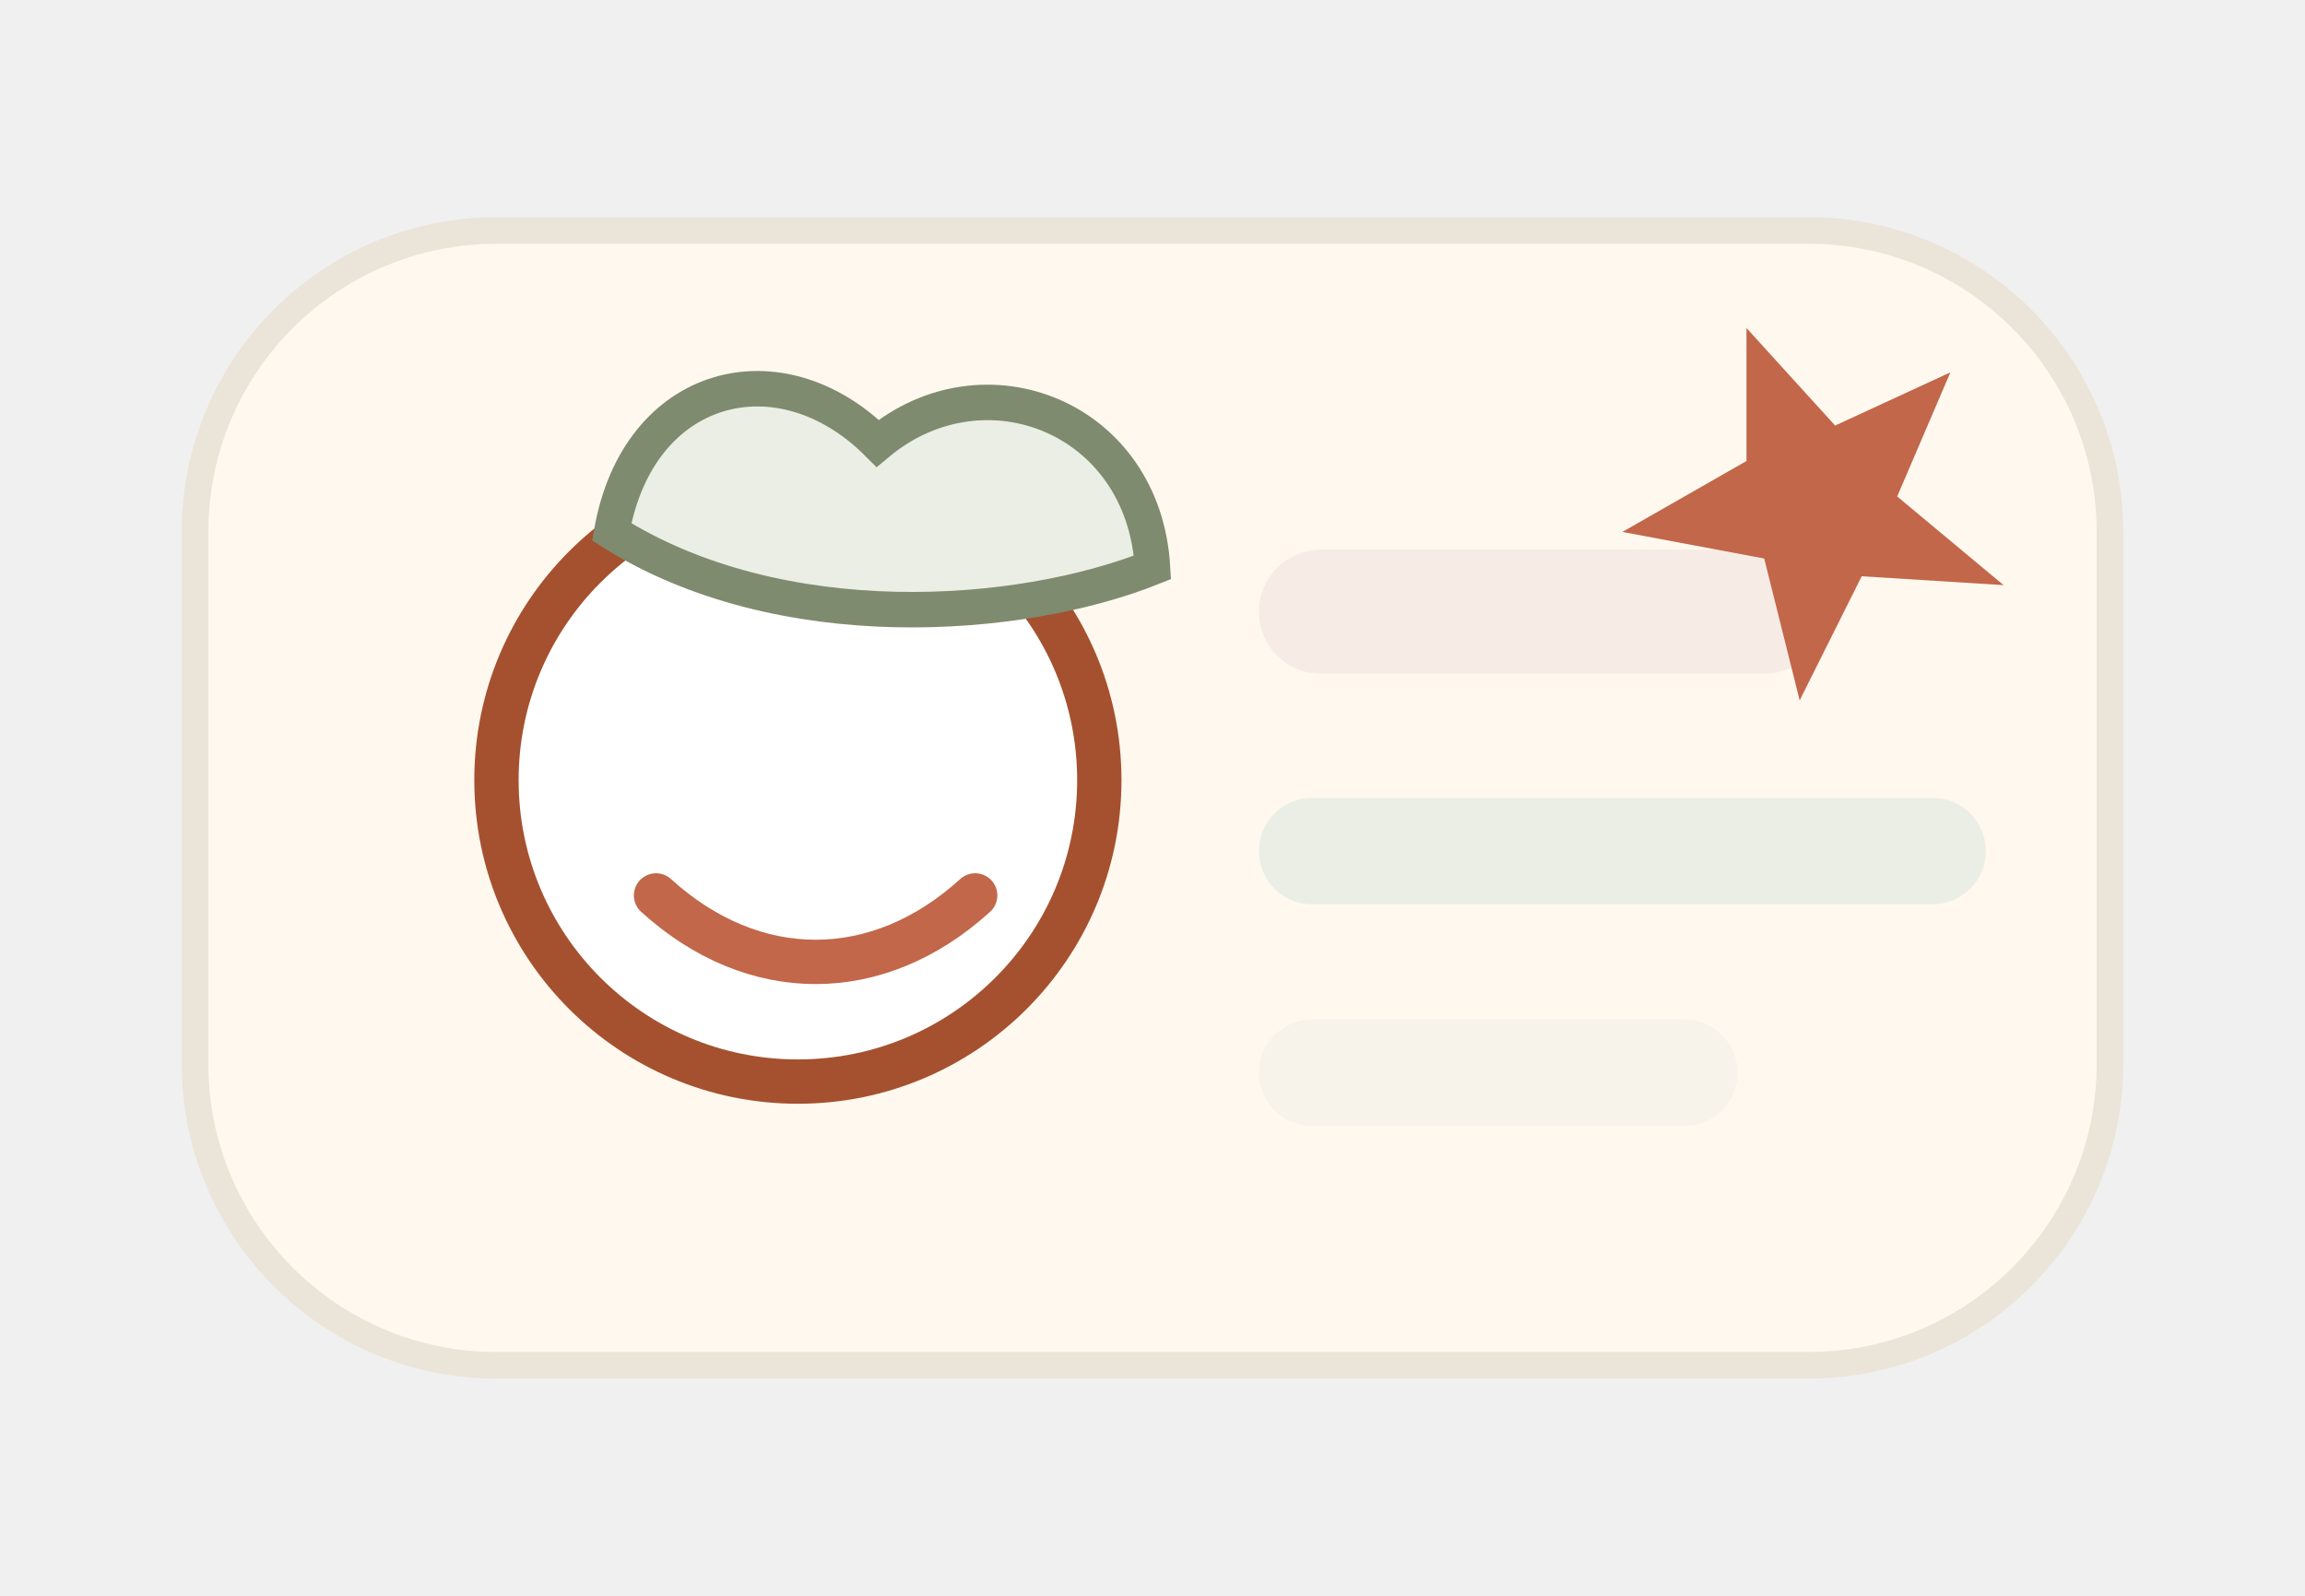
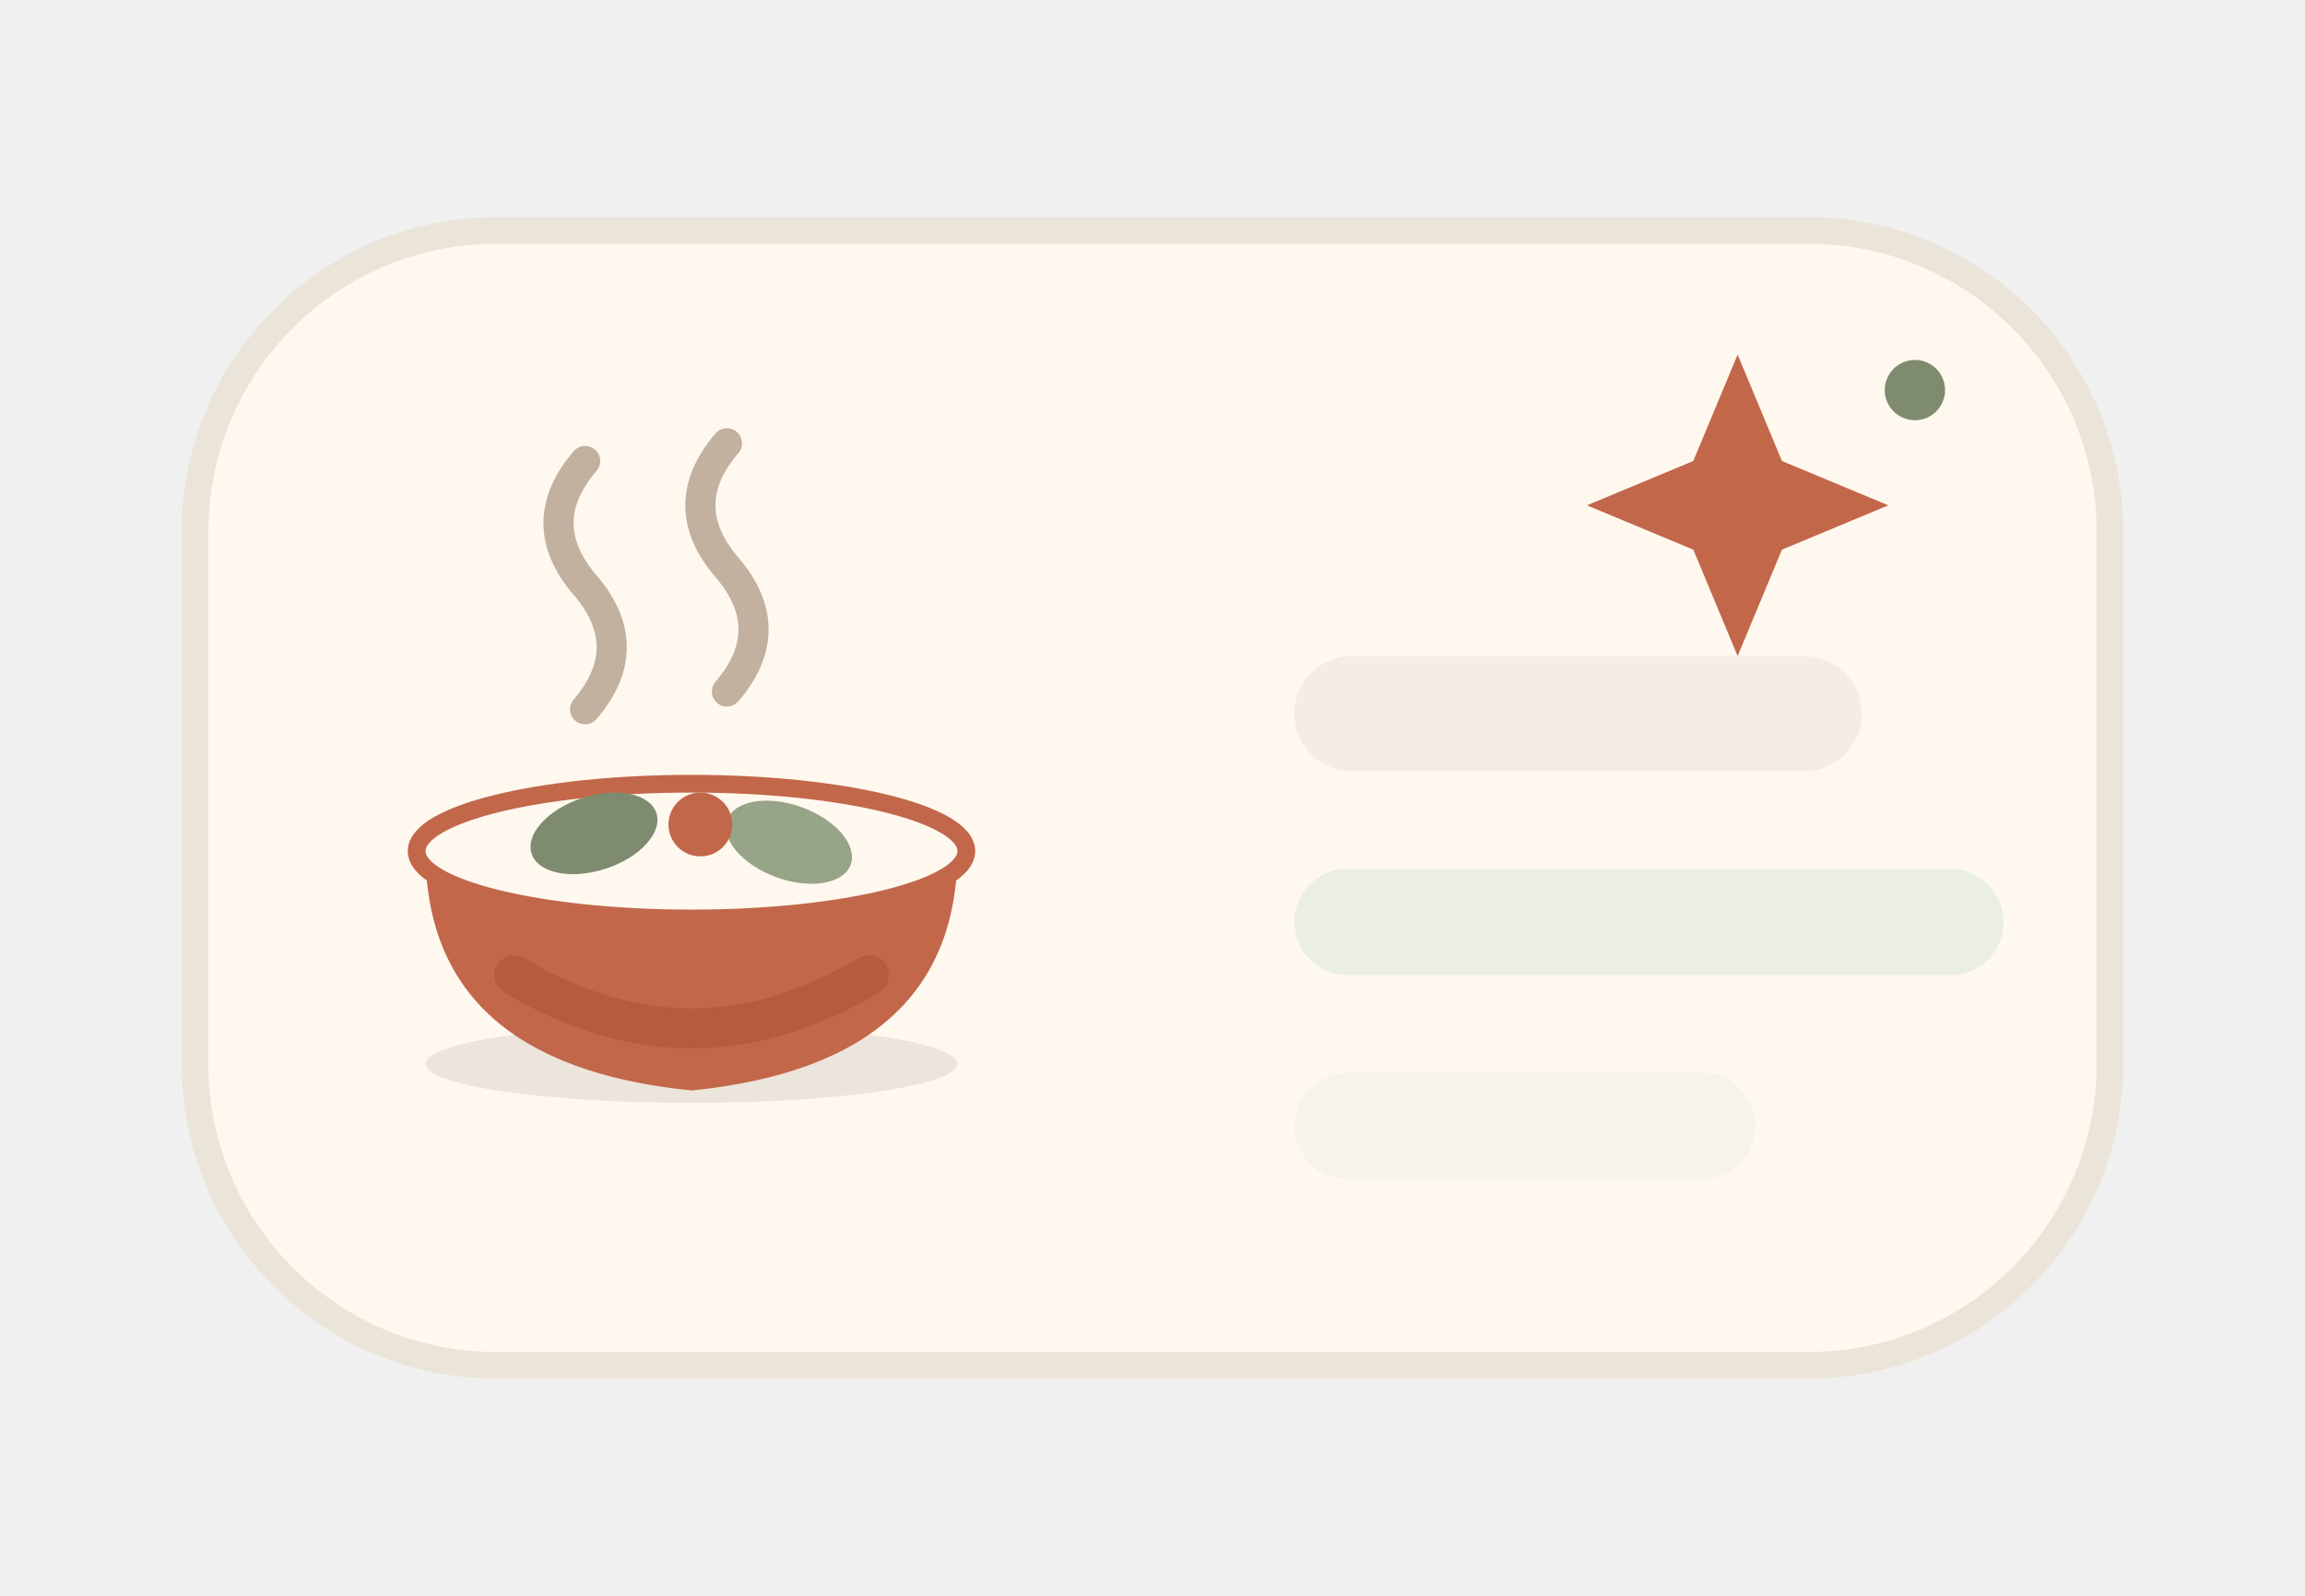
- <svg xmlns="http://www.w3.org/2000/svg" width="260" height="180" viewBox="0 0 260 180" fill="none">
+ <svg xmlns="http://www.w3.org/2000/svg" width="260" height="180" viewBox="0 0 260 180" fill="none" role="img" aria-hidden="true">
  <rect x="22" y="26" width="216" height="128" rx="34" fill="#FFF8EF" stroke="#EBE4D9" stroke-width="3" />
-   <circle cx="90" cy="88" r="34" fill="#FFFFFF" stroke="#A5512F" stroke-width="5" />
-   <path d="M69 60C72 43 88 39 99 50C111 40 129 47 130 64C115 70 88 72 69 60Z" fill="#EBEEE4" stroke="#7E8B6E" stroke-width="4" />
-   <path d="M74 101C85 111 99 111 110 101" stroke="#C2674A" stroke-width="5" stroke-linecap="round" />
-   <rect x="142" y="62" width="64" height="14" rx="7" fill="#F6ECE5" />
-   <rect x="142" y="90" width="82" height="12" rx="6" fill="#EBEEE4" />
-   <rect x="142" y="115" width="54" height="12" rx="6" fill="#F7F2EA" />
-   <path d="M197 37L207 48L220 42L214 56L226 66L210 65L203 79L199 63L183 60L197 52V37Z" fill="#C2674A" />
+   <g stroke="#B7A491" stroke-width="3.4" stroke-linecap="round" fill="none" opacity="0.85">
+     <path d="M66 52 q-6 7 0 14 q6 7 0 14" />
+     <path d="M82 50 q-6 7 0 14 q6 7 0 14" />
+   </g>
+   <ellipse cx="78" cy="120" rx="30" ry="4.4" fill="#2A2622" opacity="0.09" />
+   <path d="M48 96 Q48 120 78 123 Q108 120 108 96 Z" fill="#C2674A" />
+   <path d="M58 110 Q78 122 98 110" stroke="#A5512F" stroke-width="4.5" stroke-linecap="round" fill="none" opacity="0.5" />
+   <ellipse cx="78" cy="96" rx="31" ry="7.6" fill="#FFF8EF" stroke="#C2674A" stroke-width="2" />
+   <ellipse cx="67" cy="94" rx="7.4" ry="4.2" fill="#7E8B6E" transform="rotate(-18 67 94)" />
+   <ellipse cx="89" cy="95" rx="7.4" ry="4.2" fill="#97A487" transform="rotate(20 89 95)" />
+   <circle cx="79" cy="93" r="3.6" fill="#C2674A" />
+   <rect x="146" y="74" width="64" height="13" rx="6.5" fill="#F6ECE5" />
+   <rect x="146" y="98" width="80" height="12" rx="6" fill="#EBEEE4" />
+   <rect x="146" y="121" width="52" height="12" rx="6" fill="#F7F2EA" />
+   <path d="M196 40L201 52L213 57L201 62L196 74L191 62L179 57L191 52Z" fill="#C2674A" />
+   <circle cx="216" cy="44" r="3.4" fill="#7E8B6E" />
</svg>
